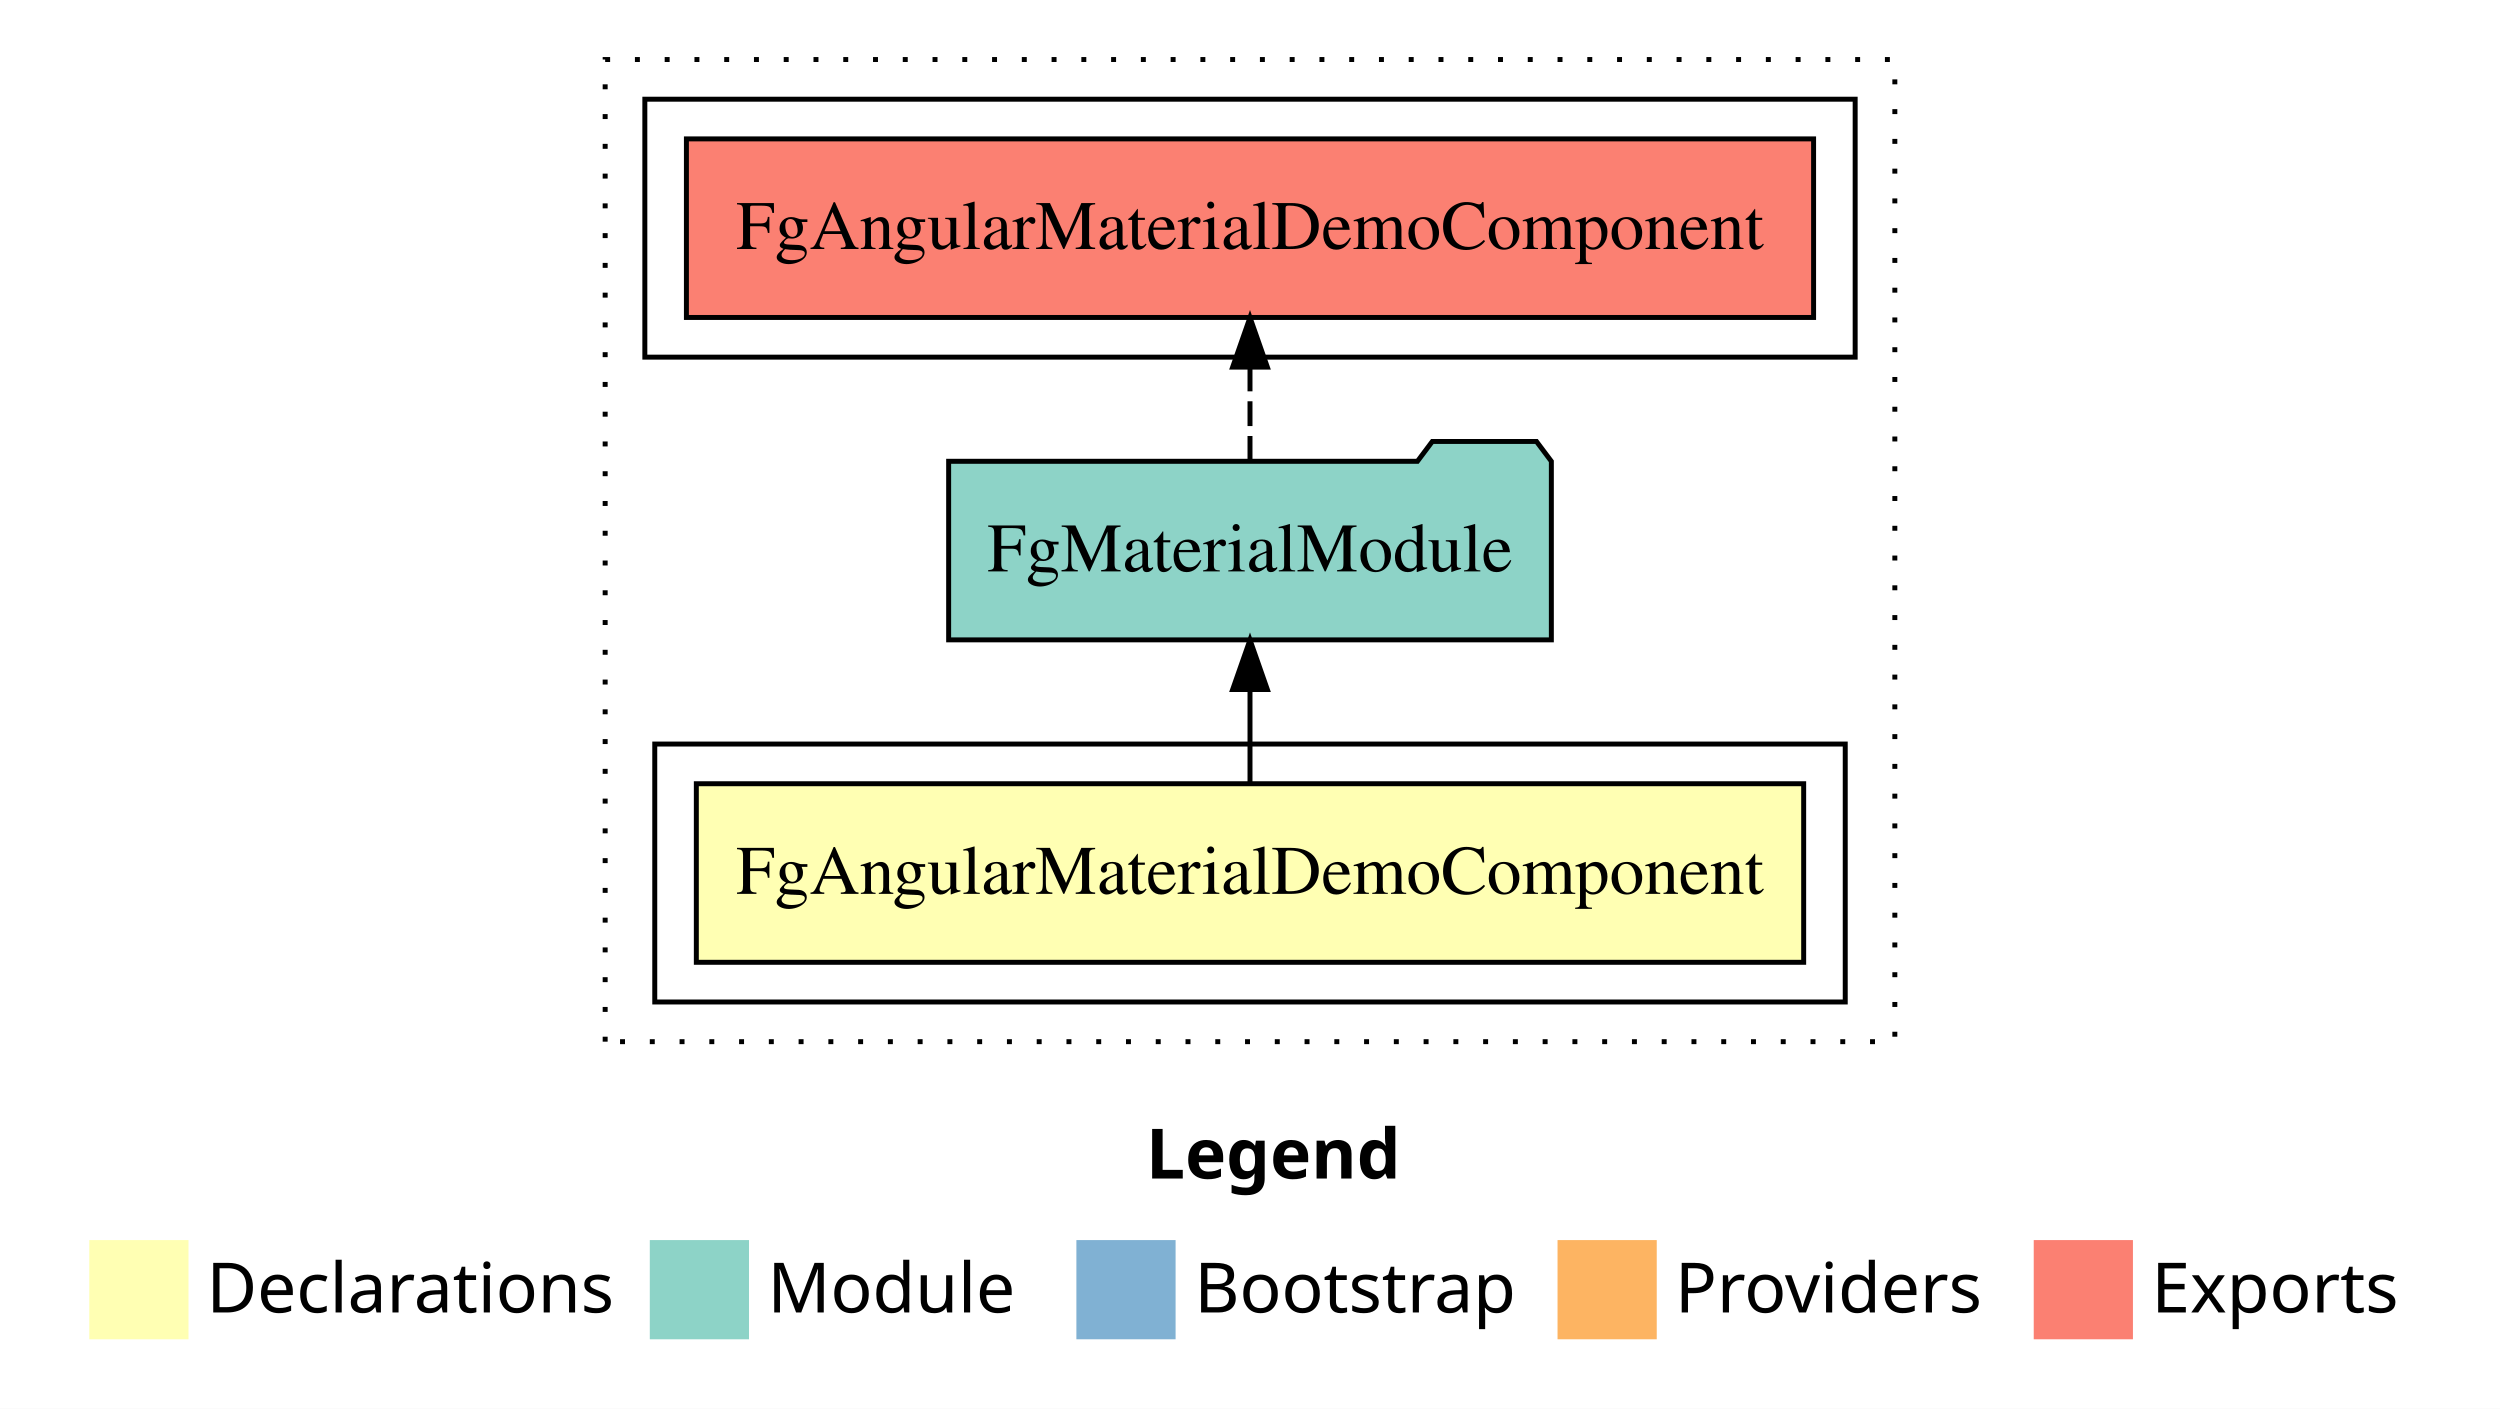
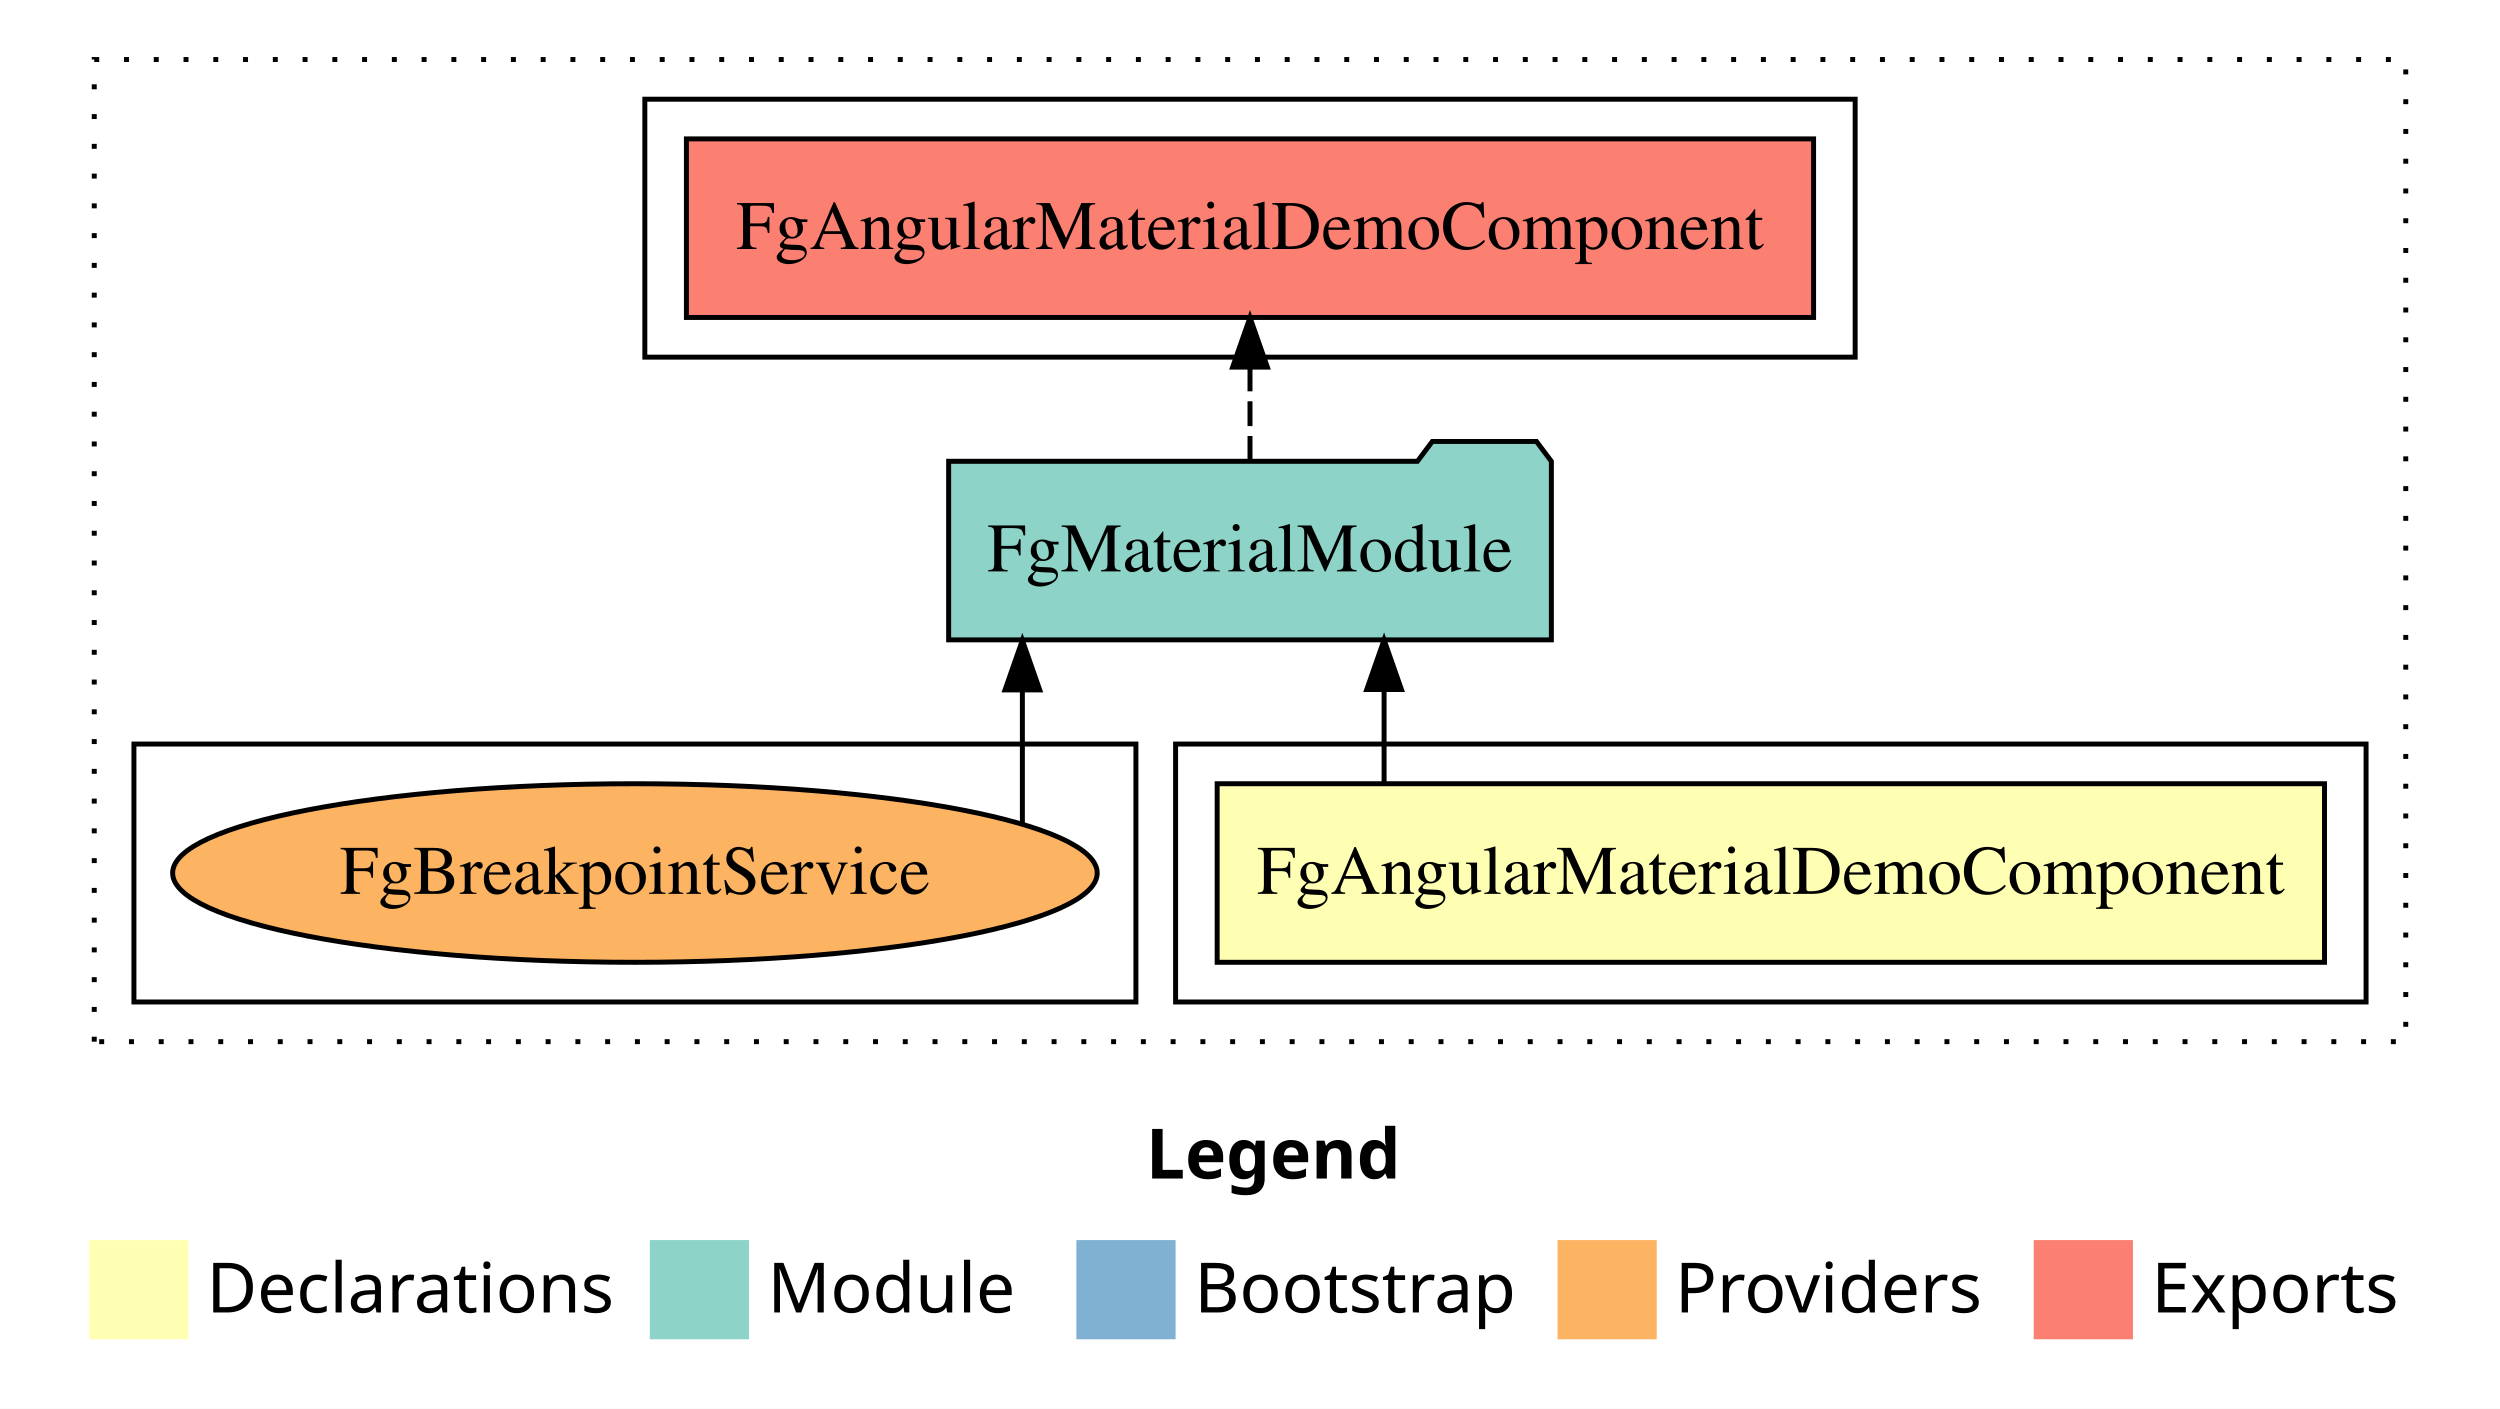
<svg xmlns="http://www.w3.org/2000/svg" width="504pt" height="284pt" viewBox="0.00 0.00 504.00 284.00">
  <g id="graph0" class="graph" transform="scale(1 1) rotate(0) translate(4 280)">
    <polygon fill="#ffffff" stroke="transparent" points="-4,4 -4,-280 500,-280 500,4 -4,4" />
    <text text-anchor="start" x="227.009" y="-42.4" font-family="sans-serif" font-weight="bold" font-size="14.00" fill="#000000">Legend</text>
    <polygon fill="#ffffb3" stroke="transparent" points="14,-10 14,-30 34,-30 34,-10 14,-10" />
    <text text-anchor="start" x="37.629" y="-15.4" font-family="sans-serif" font-size="14.00" fill="#000000">  Declarations</text>
    <polygon fill="#8dd3c7" stroke="transparent" points="127,-10 127,-30 147,-30 147,-10 127,-10" />
    <text text-anchor="start" x="150.725" y="-15.4" font-family="sans-serif" font-size="14.00" fill="#000000">  Module</text>
    <polygon fill="#80b1d3" stroke="transparent" points="213,-10 213,-30 233,-30 233,-10 213,-10" />
    <text text-anchor="start" x="236.781" y="-15.4" font-family="sans-serif" font-size="14.00" fill="#000000">  Bootstrap</text>
    <polygon fill="#fdb462" stroke="transparent" points="310,-10 310,-30 330,-30 330,-10 310,-10" />
    <text text-anchor="start" x="333.673" y="-15.4" font-family="sans-serif" font-size="14.00" fill="#000000">  Providers</text>
    <polygon fill="#fb8072" stroke="transparent" points="406,-10 406,-30 426,-30 426,-10 406,-10" />
    <text text-anchor="start" x="429.726" y="-15.4" font-family="sans-serif" font-size="14.00" fill="#000000">  Exports</text>
    <g id="clust1" class="cluster">
-       <polygon fill="none" stroke="#000000" stroke-dasharray="1,5" points="118,-70 118,-268 378,-268 378,-70 118,-70" />
+       <polygon fill="none" stroke="#000000" stroke-dasharray="1,5" points="15,-70 15,-268 481,-268 481,-70 15,-70" />
    </g>
    <g id="clust2" class="cluster">
-       <polygon fill="none" stroke="#000000" points="128,-78 128,-130 368,-130 368,-78 128,-78" />
+       <polygon fill="none" stroke="#000000" points="233,-78 233,-130 473,-130 473,-78 233,-78" />
    </g>
    <g id="clust5" class="cluster">
      <polygon fill="none" stroke="#000000" points="126,-208 126,-260 370,-260 370,-208 126,-208" />
    </g>
+     <g id="clust7" class="cluster">
+       <polygon fill="none" stroke="#000000" points="23,-78 23,-130 225,-130 225,-78 23,-78" />
+     </g>
    <g id="node1" class="node">
-       <polygon fill="#ffffb3" stroke="#000000" points="359.62,-122 136.38,-122 136.38,-86 359.62,-86 359.62,-122" />
-       <text text-anchor="middle" x="248" y="-99.8" font-family="Times,serif" font-size="14.00" fill="#000000">FgAngularMaterialDemoComponent</text>
+       <polygon fill="#ffffb3" stroke="#000000" points="464.62,-122 241.38,-122 241.38,-86 464.62,-86 464.62,-122" />
+       <text text-anchor="middle" x="353" y="-99.8" font-family="Times,serif" font-size="14.00" fill="#000000">FgAngularMaterialDemoComponent</text>
    </g>
    <g id="node2" class="node">
      <polygon fill="#8dd3c7" stroke="#000000" points="308.753,-187 305.753,-191 284.753,-191 281.753,-187 187.247,-187 187.247,-151 308.753,-151 308.753,-187" />
      <text text-anchor="middle" x="248" y="-164.8" font-family="Times,serif" font-size="14.00" fill="#000000">FgMaterialModule</text>
    </g>
    <g id="edge1" class="edge">
-       <path fill="none" stroke="#000000" d="M248,-122.106C248,-122.106 248,-140.991 248,-140.991" />
-       <polygon fill="#000000" stroke="#000000" points="244.5,-140.991 248,-150.991 251.5,-140.991 244.5,-140.991" />
+       <path fill="none" stroke="#000000" d="M275.033,-122.106C275.033,-122.106 275.033,-140.991 275.033,-140.991" />
+       <polygon fill="#000000" stroke="#000000" points="271.533,-140.991 275.033,-150.991 278.533,-140.991 271.533,-140.991" />
    </g>
    <g id="node3" class="node">
      <polygon fill="#fb8072" stroke="#000000" points="361.62,-252 134.38,-252 134.38,-216 361.62,-216 361.62,-252" />
      <text text-anchor="middle" x="248" y="-229.8" font-family="Times,serif" font-size="14.00" fill="#000000">FgAngularMaterialDemoComponent </text>
    </g>
    <g id="edge2" class="edge">
      <path fill="none" stroke="#000000" stroke-dasharray="5,2" d="M248,-187.106C248,-187.106 248,-205.991 248,-205.991" />
      <polygon fill="#000000" stroke="#000000" points="244.5,-205.991 248,-215.991 251.5,-205.991 244.5,-205.991" />
    </g>
+     <g id="node4" class="node">
+       <ellipse fill="#fdb462" stroke="#000000" cx="124" cy="-104" rx="93.197" ry="18" />
+       <text text-anchor="middle" x="124" y="-99.8" font-family="Times,serif" font-size="14.00" fill="#000000">FgBreakpointService</text>
+     </g>
+     <g id="edge3" class="edge">
+       <path fill="none" stroke="#000000" d="M202.111,-113.872C202.111,-113.872 202.111,-140.907 202.111,-140.907" />
+       <polygon fill="#000000" stroke="#000000" points="198.611,-140.907 202.111,-150.907 205.611,-140.907 198.611,-140.907" />
+     </g>
  </g>
</svg>
